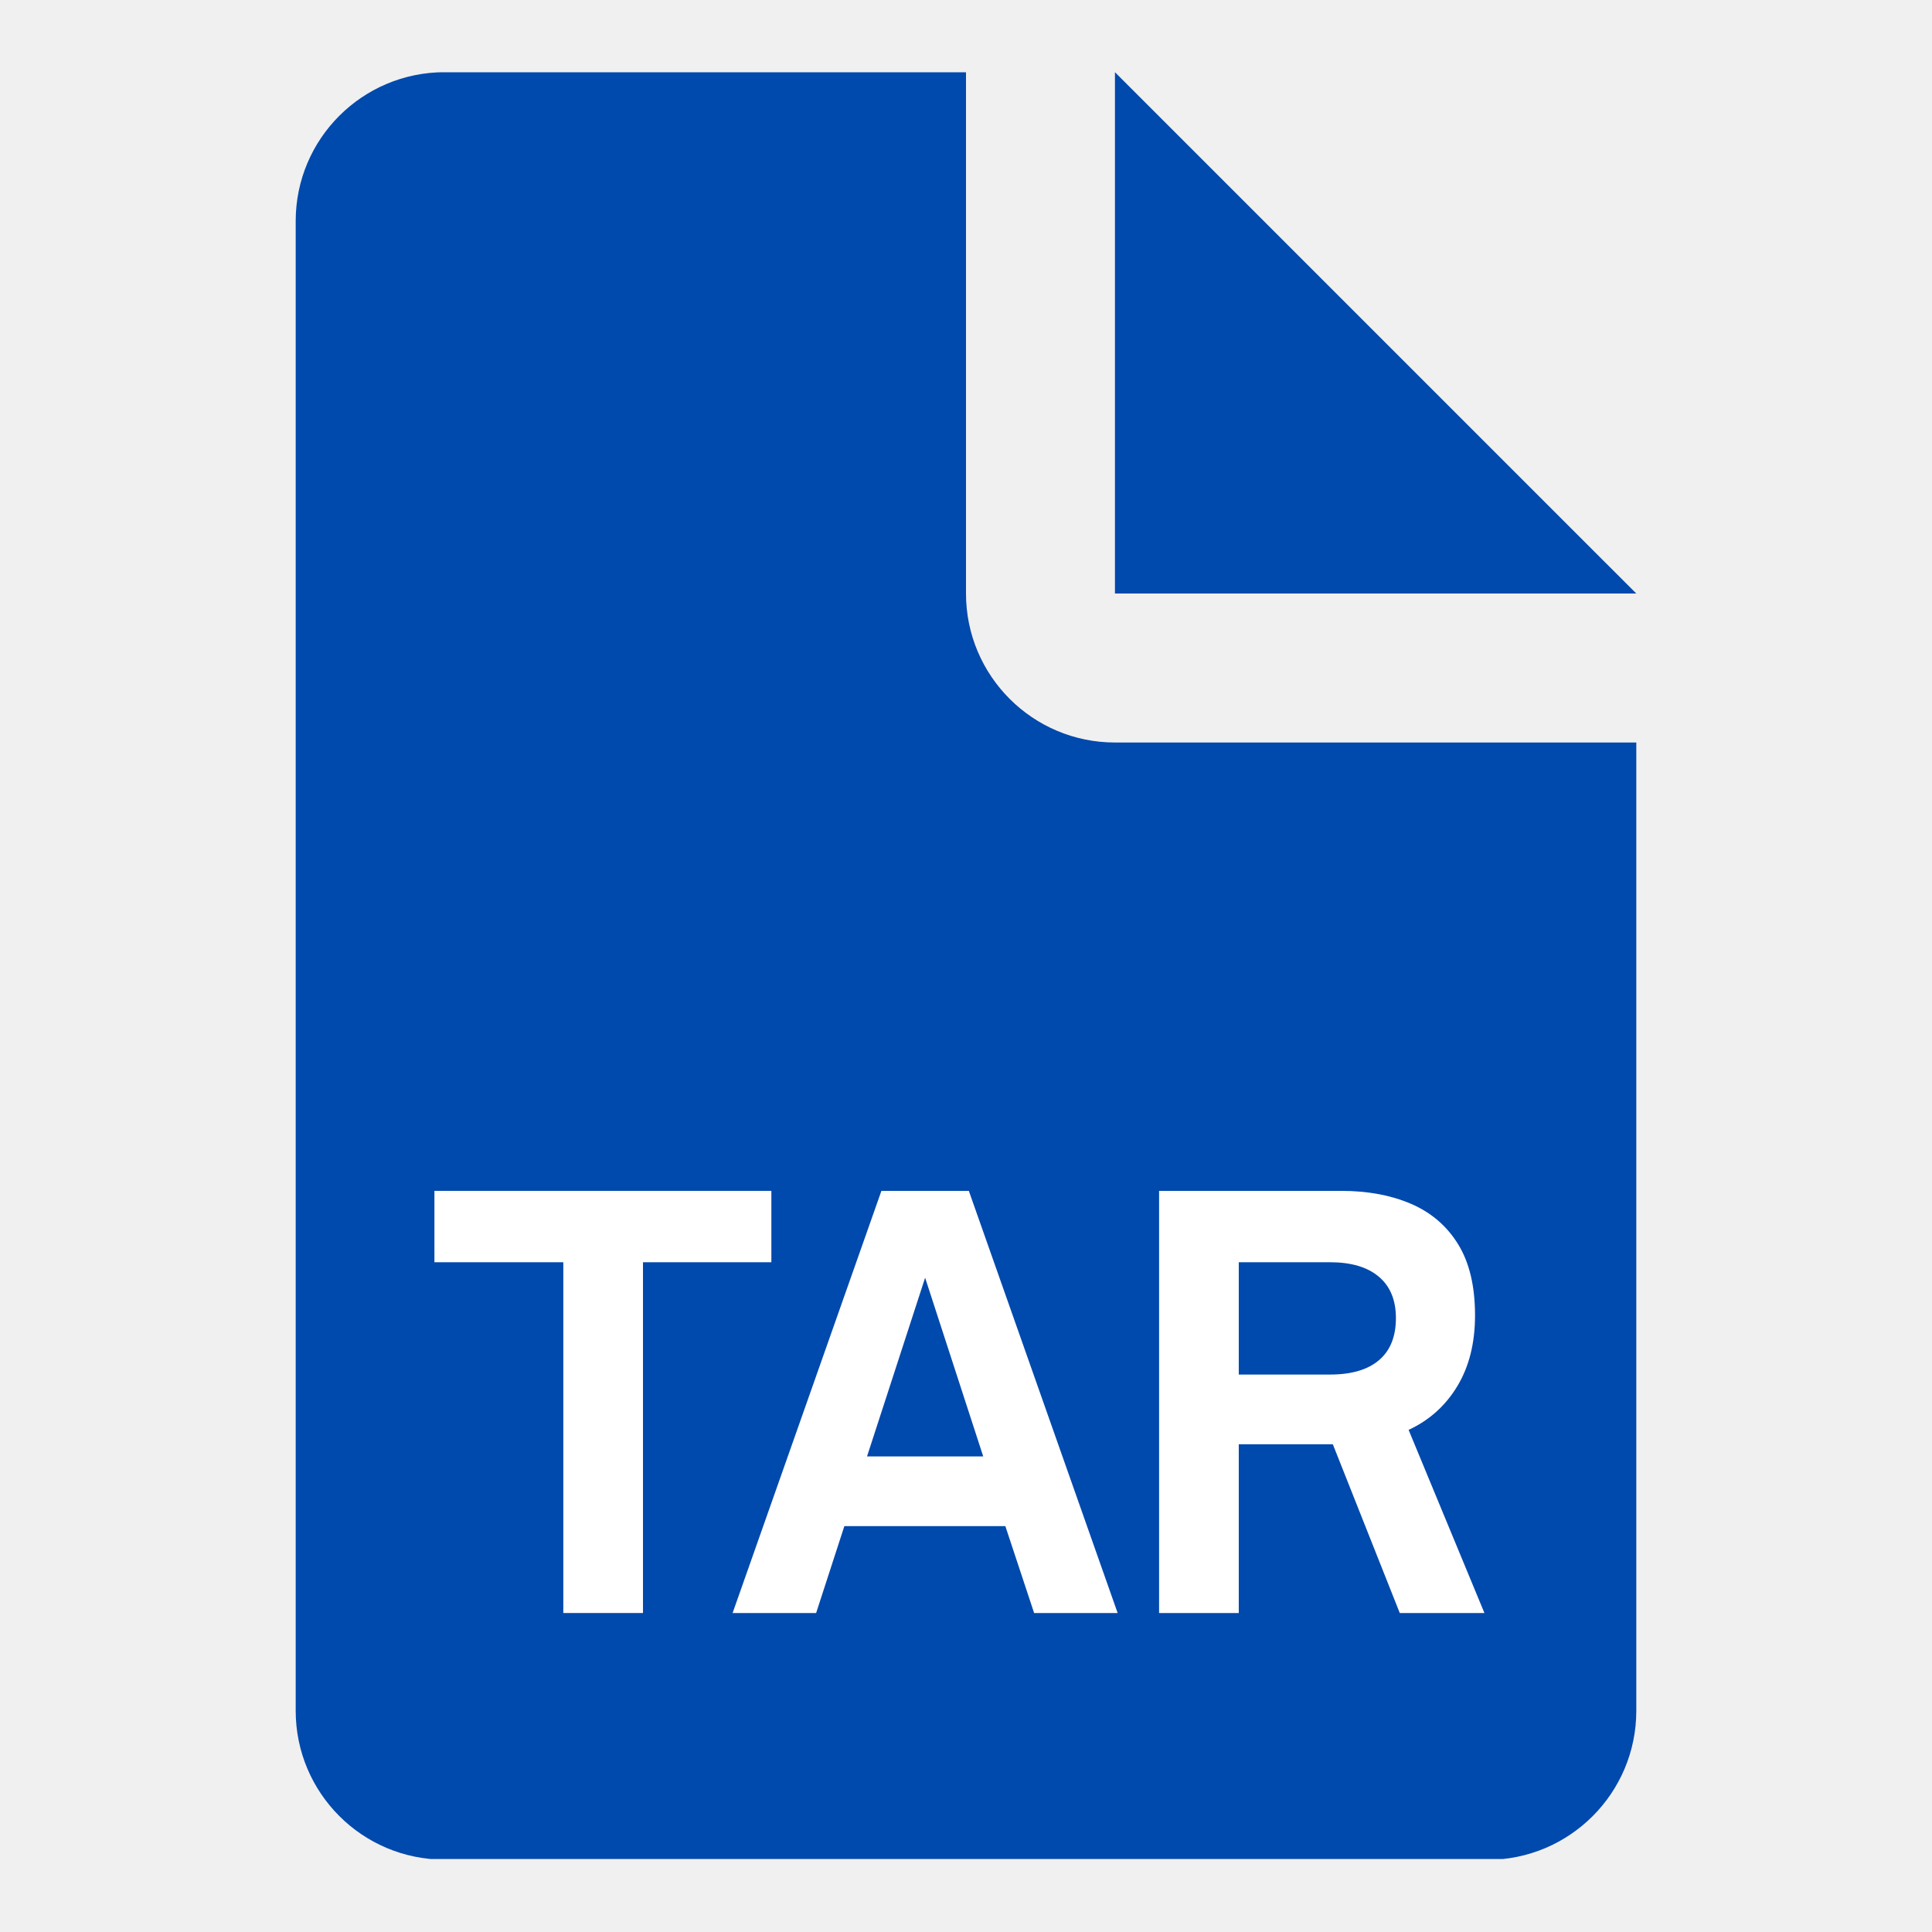
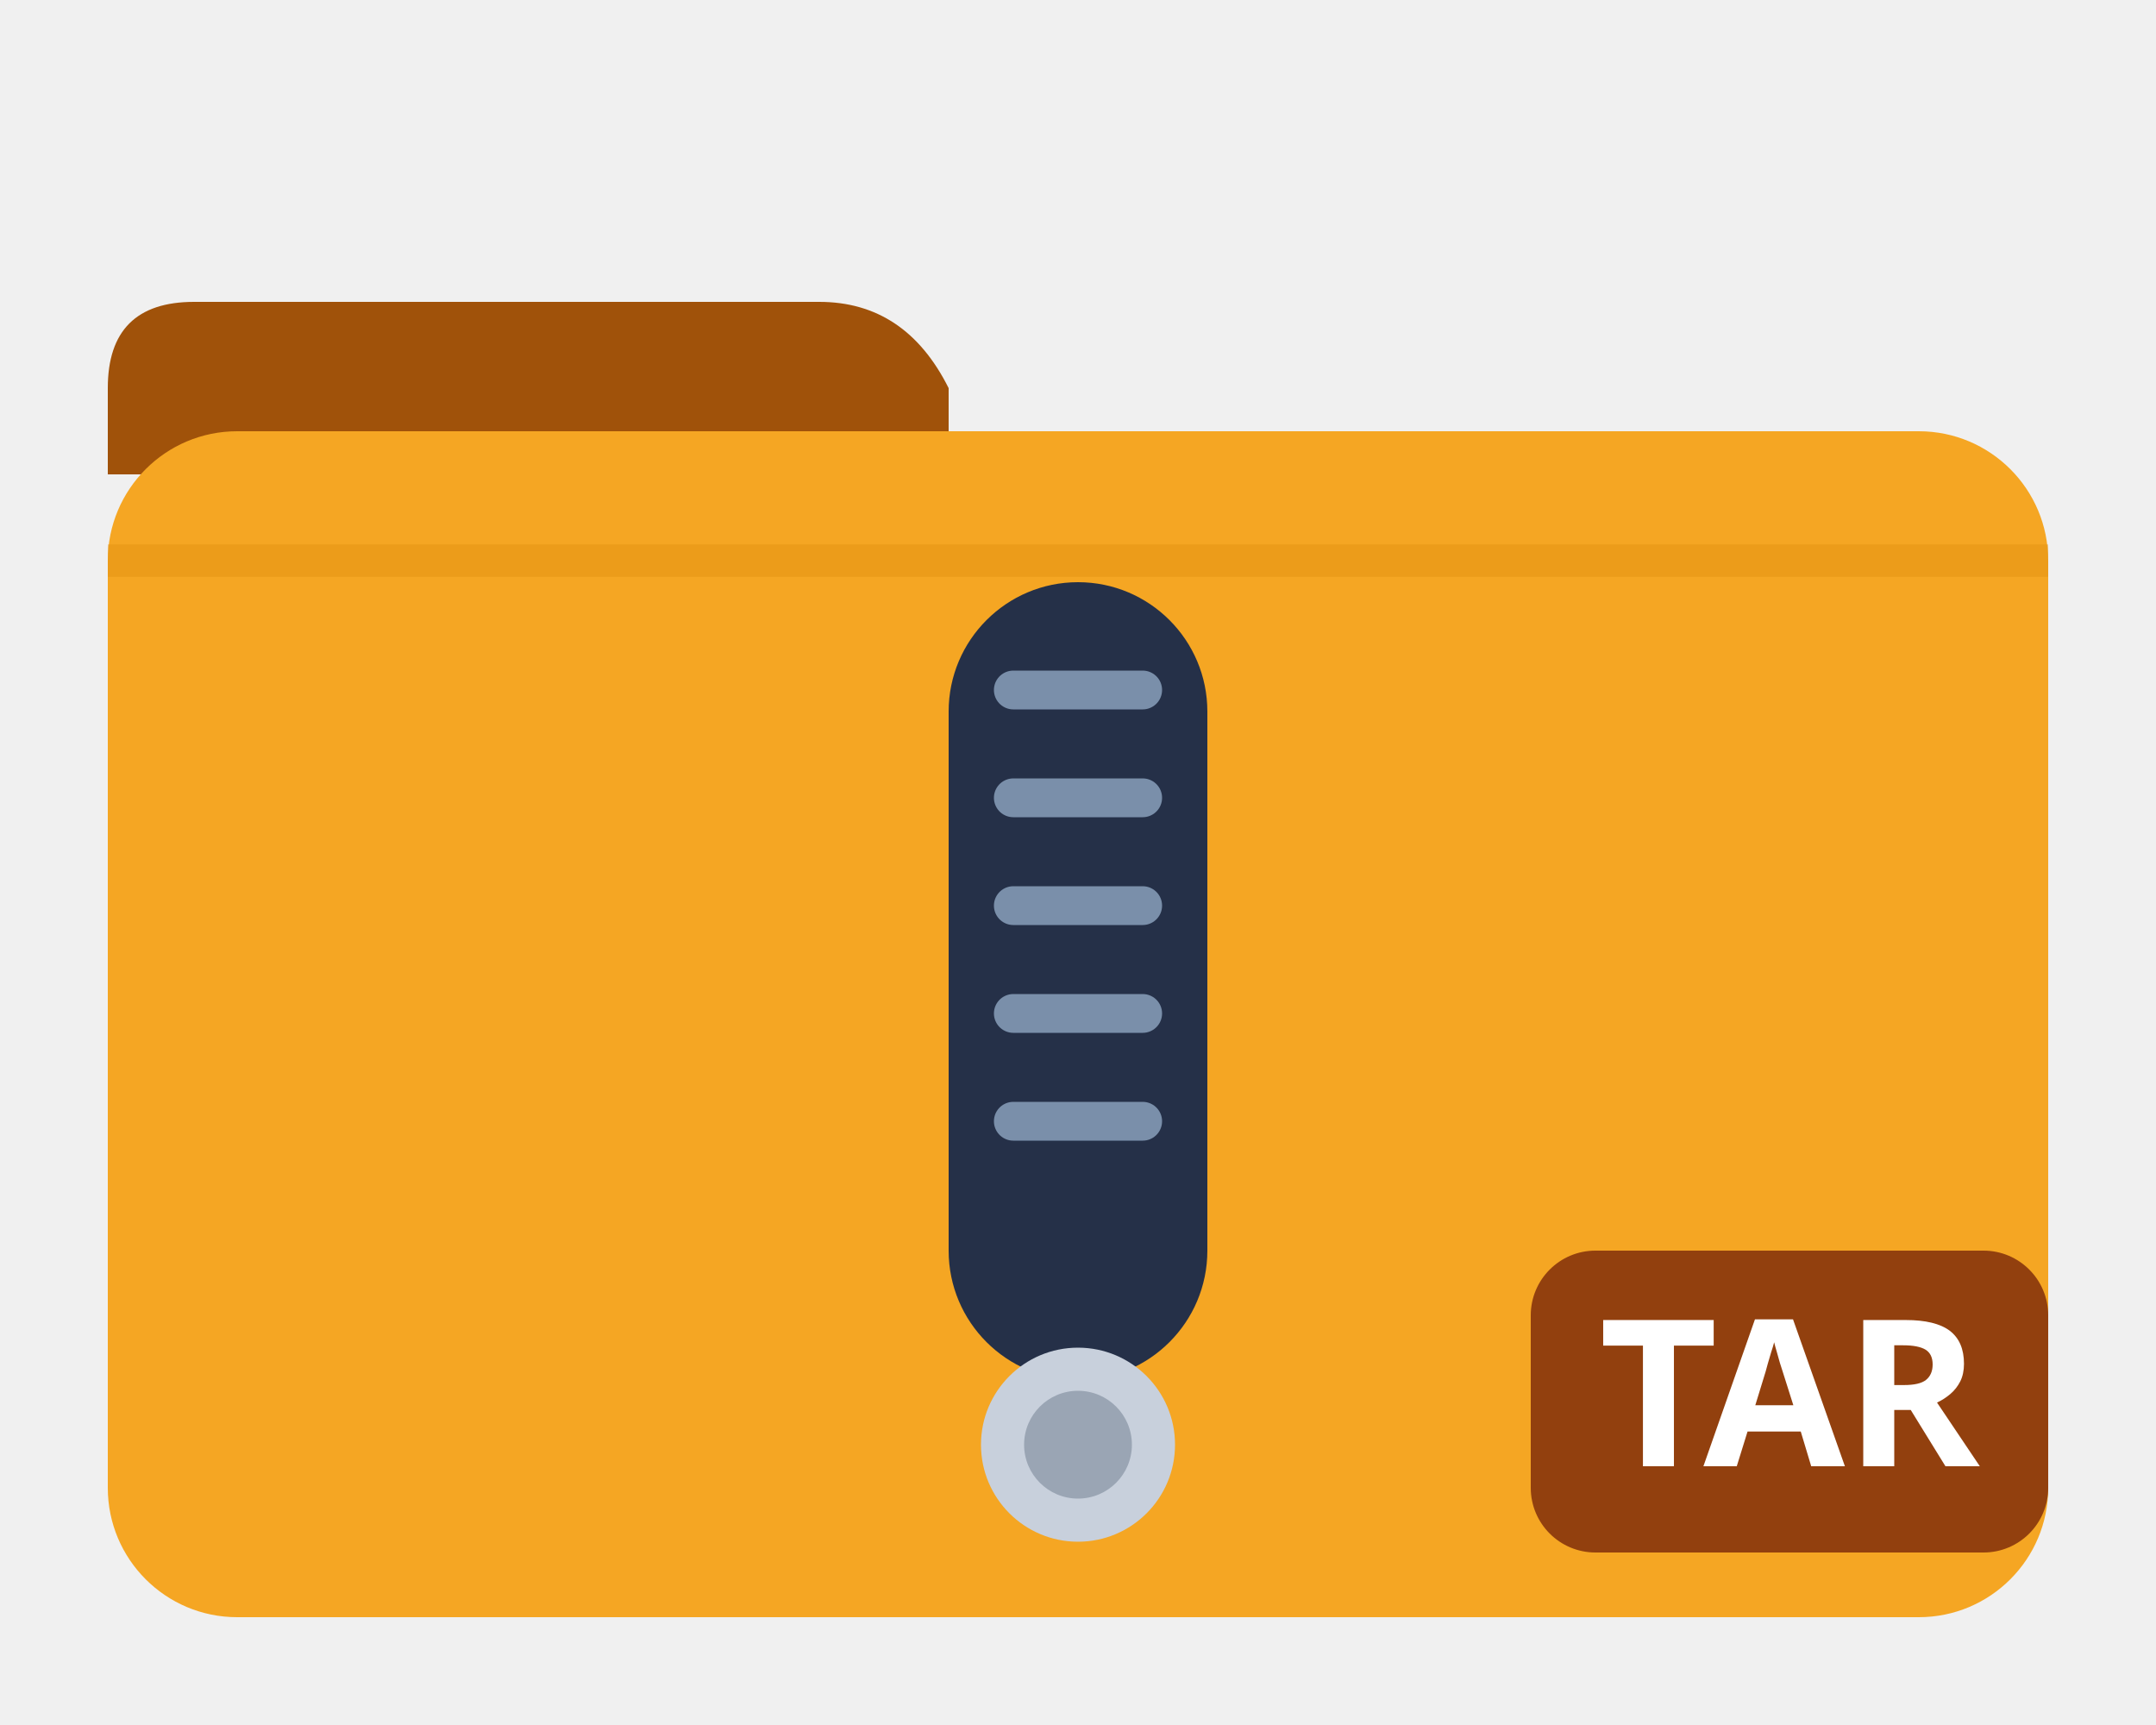
- <svg xmlns="http://www.w3.org/2000/svg" width="1024" zoomAndPan="magnify" viewBox="0 0 768 768" height="1024" preserveAspectRatio="xMidYMid meet" version="1.0">
-   <defs>
-     <g />
-     <clipPath id="e3d0f05d49">
-       <path d="M 443 28.723 L 650.793 28.723 L 650.793 236 L 443 236 Z M 443 28.723 " clip-rule="nonzero" />
-     </clipPath>
-     <clipPath id="803713fa3d">
-       <path d="M 117.543 28.723 L 650.793 28.723 L 650.793 738.973 L 117.543 738.973 Z M 117.543 28.723 " clip-rule="nonzero" />
-     </clipPath>
-     <clipPath id="a055f890df">
-       <rect x="0" width="433" y="0" height="274" />
-     </clipPath>
-   </defs>
-   <g clip-path="url(#e3d0f05d49)">
-     <path fill="#0049ad" d="M 650.453 235.938 L 443.211 28.699 L 443.211 235.938 Z M 650.453 235.938 " fill-opacity="1" fill-rule="nonzero" />
-   </g>
-   <g clip-path="url(#803713fa3d)">
-     <path fill="#0049ad" d="M 383.996 235.938 L 383.996 28.699 L 176.758 28.699 C 144.055 28.699 117.543 55.176 117.543 87.879 L 117.543 680.031 C 117.543 712.77 144.055 739.238 176.758 739.238 L 591.238 739.309 C 623.914 739.309 650.453 712.77 650.453 680.086 L 650.453 295.156 L 443.211 295.156 C 410.508 295.156 383.996 268.605 383.996 235.938 Z M 383.996 235.938 " fill-opacity="1" fill-rule="nonzero" />
-   </g>
-   <g transform="matrix(1, 0, 0, 1, 167, 421)">
-     <g clip-path="url(#a055f890df)">
-       <g fill="#ffffff" fill-opacity="1">
-         <g transform="translate(3.489131, 220.1986)">
-           <g>
-             <path d="M 85.109 0 L 53.438 0 L 53.438 -139.438 L 2.203 -139.438 L 2.203 -167.812 L 136.141 -167.812 L 136.141 -139.438 L 85.109 -139.438 Z M 85.109 0 " />
-           </g>
-         </g>
-       </g>
-       <g fill="#ffffff" fill-opacity="1">
-         <g transform="translate(122.673, 220.1986)">
-           <g>
-             <path d="M 34.75 0 L 1.547 0 L 60.703 -167.812 L 95.453 -167.812 L 154.609 0 L 121.406 0 L 109.969 -34.531 L 45.969 -34.531 Z M 78.078 -133.281 L 54.984 -62.25 L 101.172 -62.25 Z M 78.078 -133.281 " />
-           </g>
-         </g>
-       </g>
-       <g fill="#ffffff" fill-opacity="1">
-         <g transform="translate(278.803, 220.1986)">
-           <g>
-             <path d="M 114.141 -72.797 L 144.281 0 L 110.625 0 L 84.016 -67.078 L 46.625 -67.078 L 46.625 0 L 14.953 0 L 14.953 -167.812 L 87.312 -167.812 C 97.875 -167.812 107.148 -166.086 115.141 -162.641 C 123.129 -159.191 129.359 -153.836 133.828 -146.578 C 138.305 -139.328 140.547 -129.91 140.547 -118.328 C 140.547 -107.328 138.195 -97.941 133.5 -90.172 C 128.812 -82.398 122.359 -76.609 114.141 -72.797 Z M 82.922 -139.438 L 46.625 -139.438 L 46.625 -94.797 L 82.922 -94.797 C 91.422 -94.797 97.906 -96.703 102.375 -100.516 C 106.852 -104.328 109.094 -109.898 109.094 -117.234 C 109.094 -124.41 106.816 -129.906 102.266 -133.719 C 97.723 -137.531 91.273 -139.438 82.922 -139.438 Z M 82.922 -139.438 " />
-           </g>
-         </g>
-       </g>
-     </g>
-   </g>
+ <svg xmlns="http://www.w3.org/2000/svg" viewBox="0 0 100 80">
+   <path d="M5,18 Q5,14 9,14 L38,14 Q42,14 44,18 L44,22 L5,22 Z" fill="#a0520a" />
+   <rect x="5" y="20" width="90" height="55" rx="6" ry="6" fill="#f5a623" />
+   <path d="M5,26 L95,26" stroke="#e09010" stroke-width="1.5" opacity="0.45" />
+   <rect x="44" y="27" width="12" height="37" rx="6" fill="#253048" />
+   <line x1="47" y1="32" x2="53" y2="32" stroke="#7a8faa" stroke-width="1.8" stroke-linecap="round" />
+   <line x1="47" y1="37" x2="53" y2="37" stroke="#7a8faa" stroke-width="1.8" stroke-linecap="round" />
+   <line x1="47" y1="42" x2="53" y2="42" stroke="#7a8faa" stroke-width="1.8" stroke-linecap="round" />
+   <line x1="47" y1="47" x2="53" y2="47" stroke="#7a8faa" stroke-width="1.8" stroke-linecap="round" />
+   <line x1="47" y1="52" x2="53" y2="52" stroke="#7a8faa" stroke-width="1.8" stroke-linecap="round" />
+   <circle cx="50" cy="67" r="4.5" fill="#c8d0dc" />
+   <circle cx="50" cy="67" r="2.5" fill="#9aa5b4" />
+   <rect x="71" y="58" width="24" height="14" rx="3" fill="#92400e" />
+   <text x="83" y="68" font-family="system-ui,sans-serif" font-size="9.5" font-weight="700" fill="white" text-anchor="middle" dominant-baseline="auto">TAR</text>
</svg>
